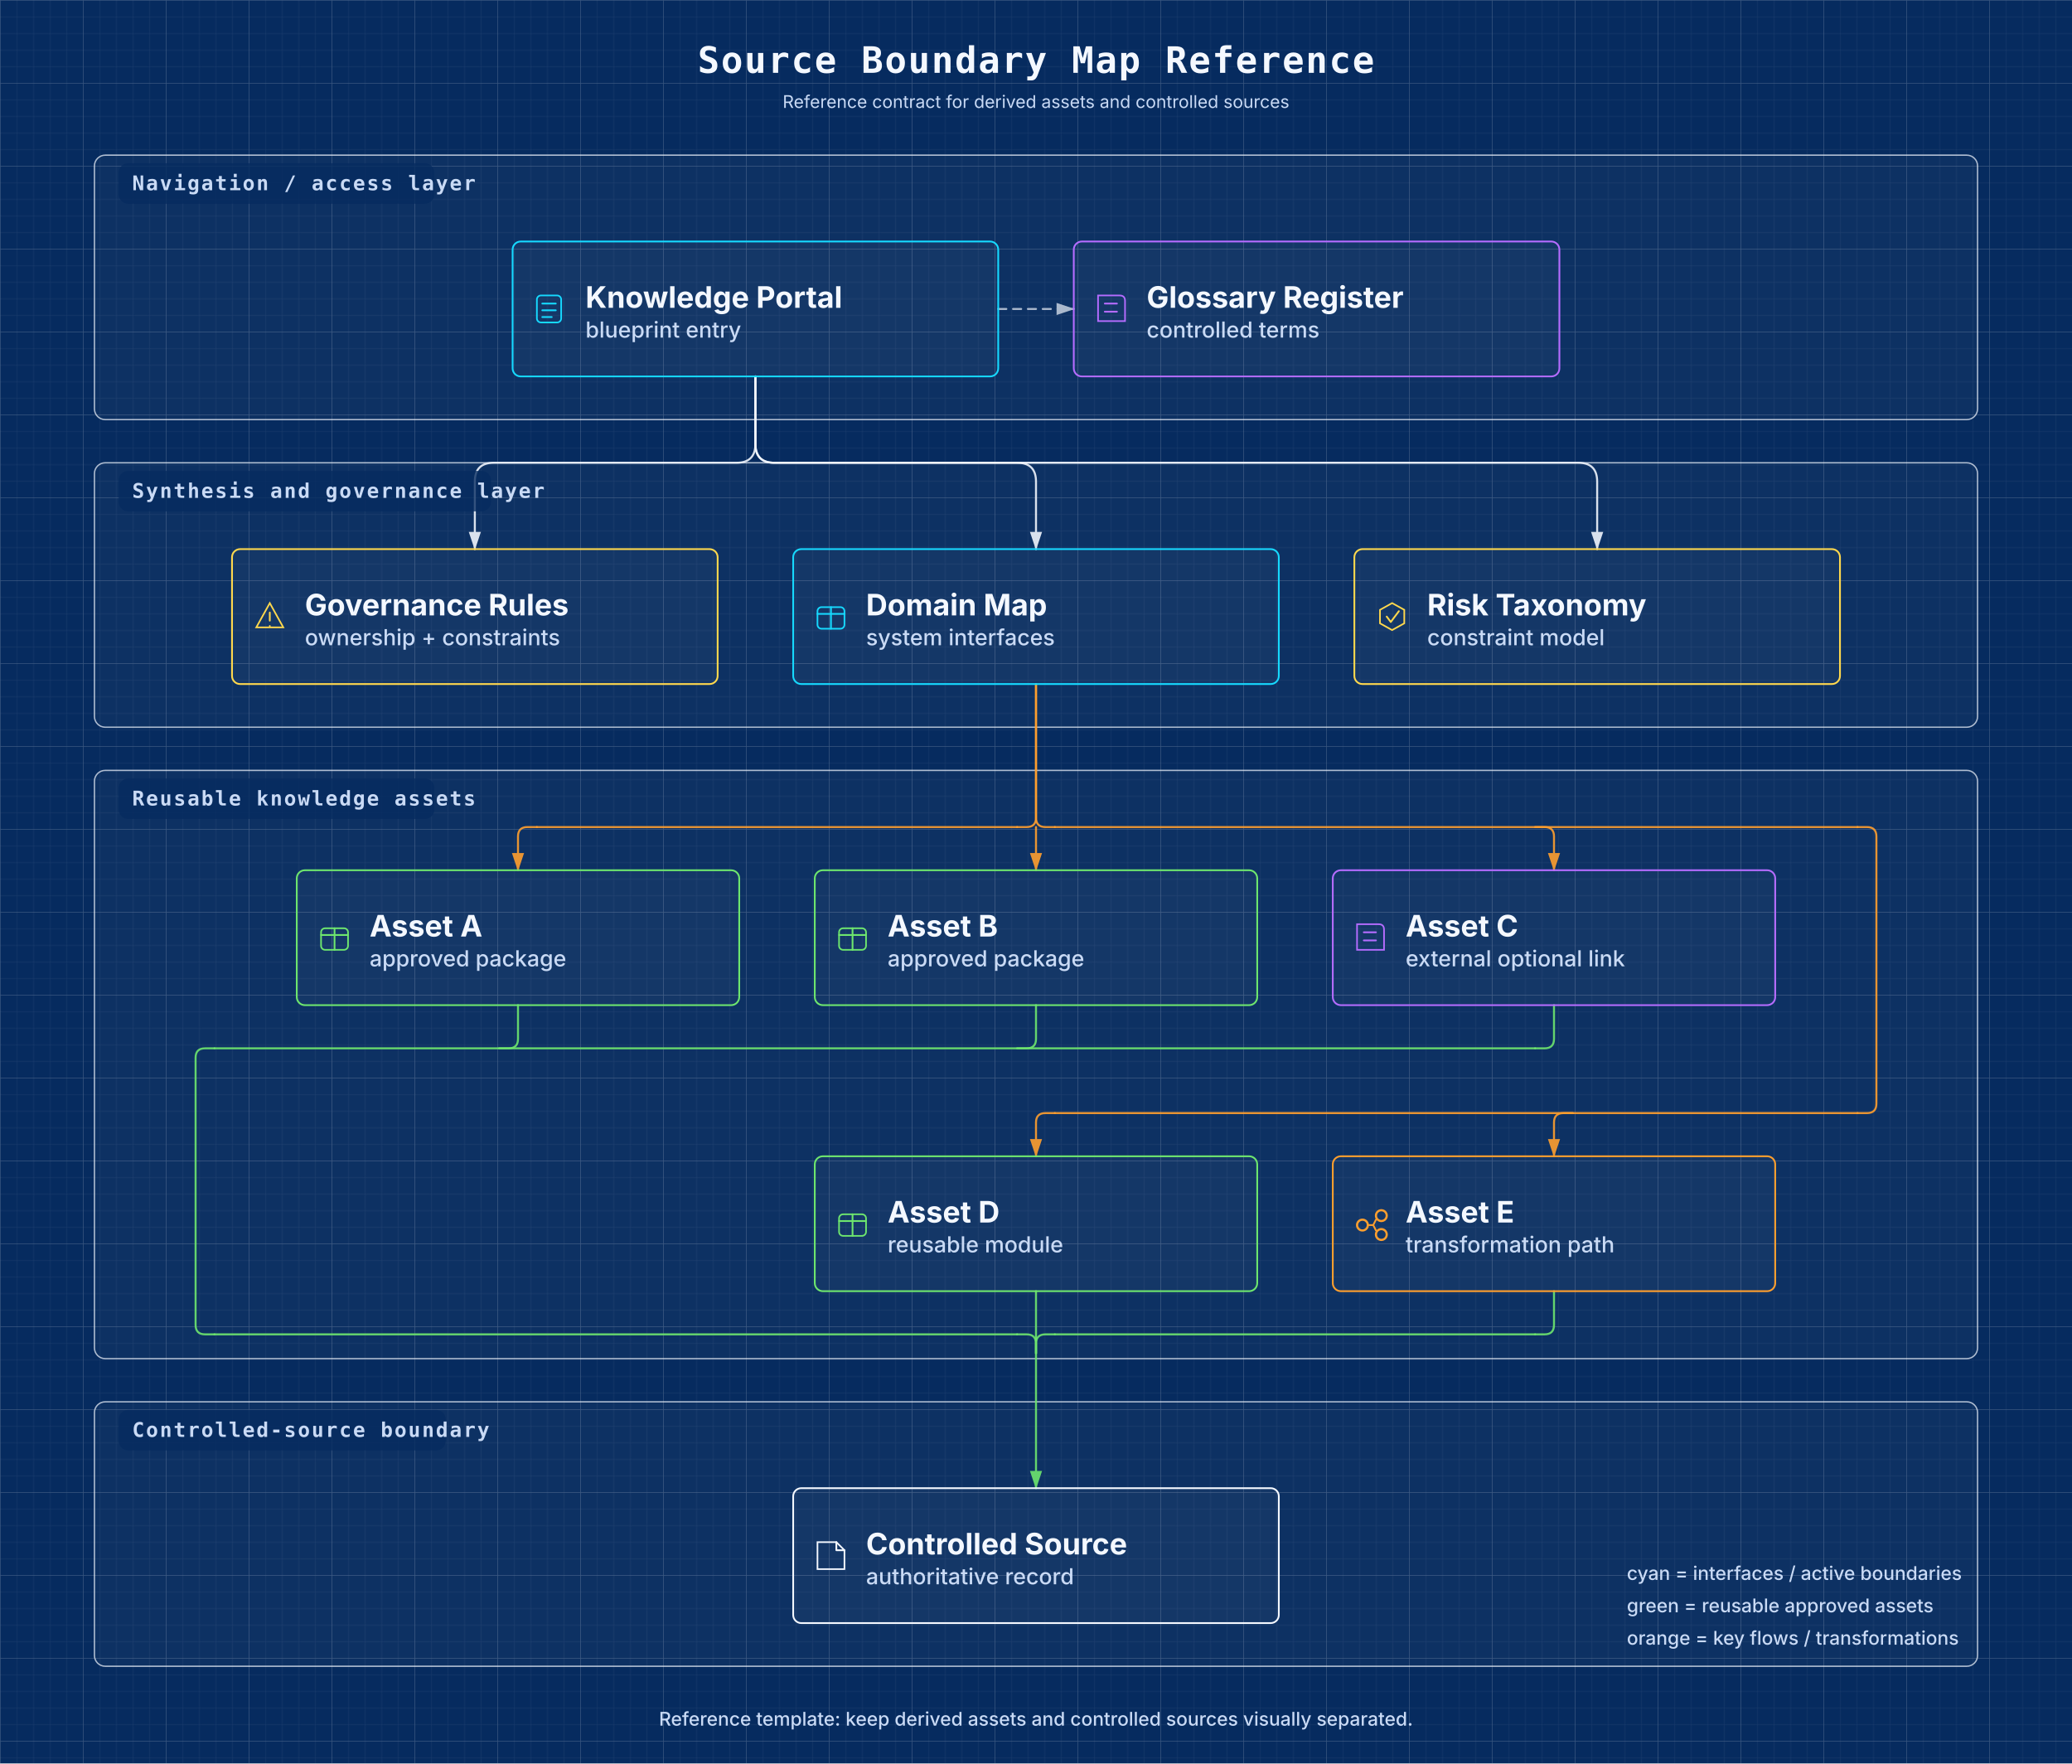
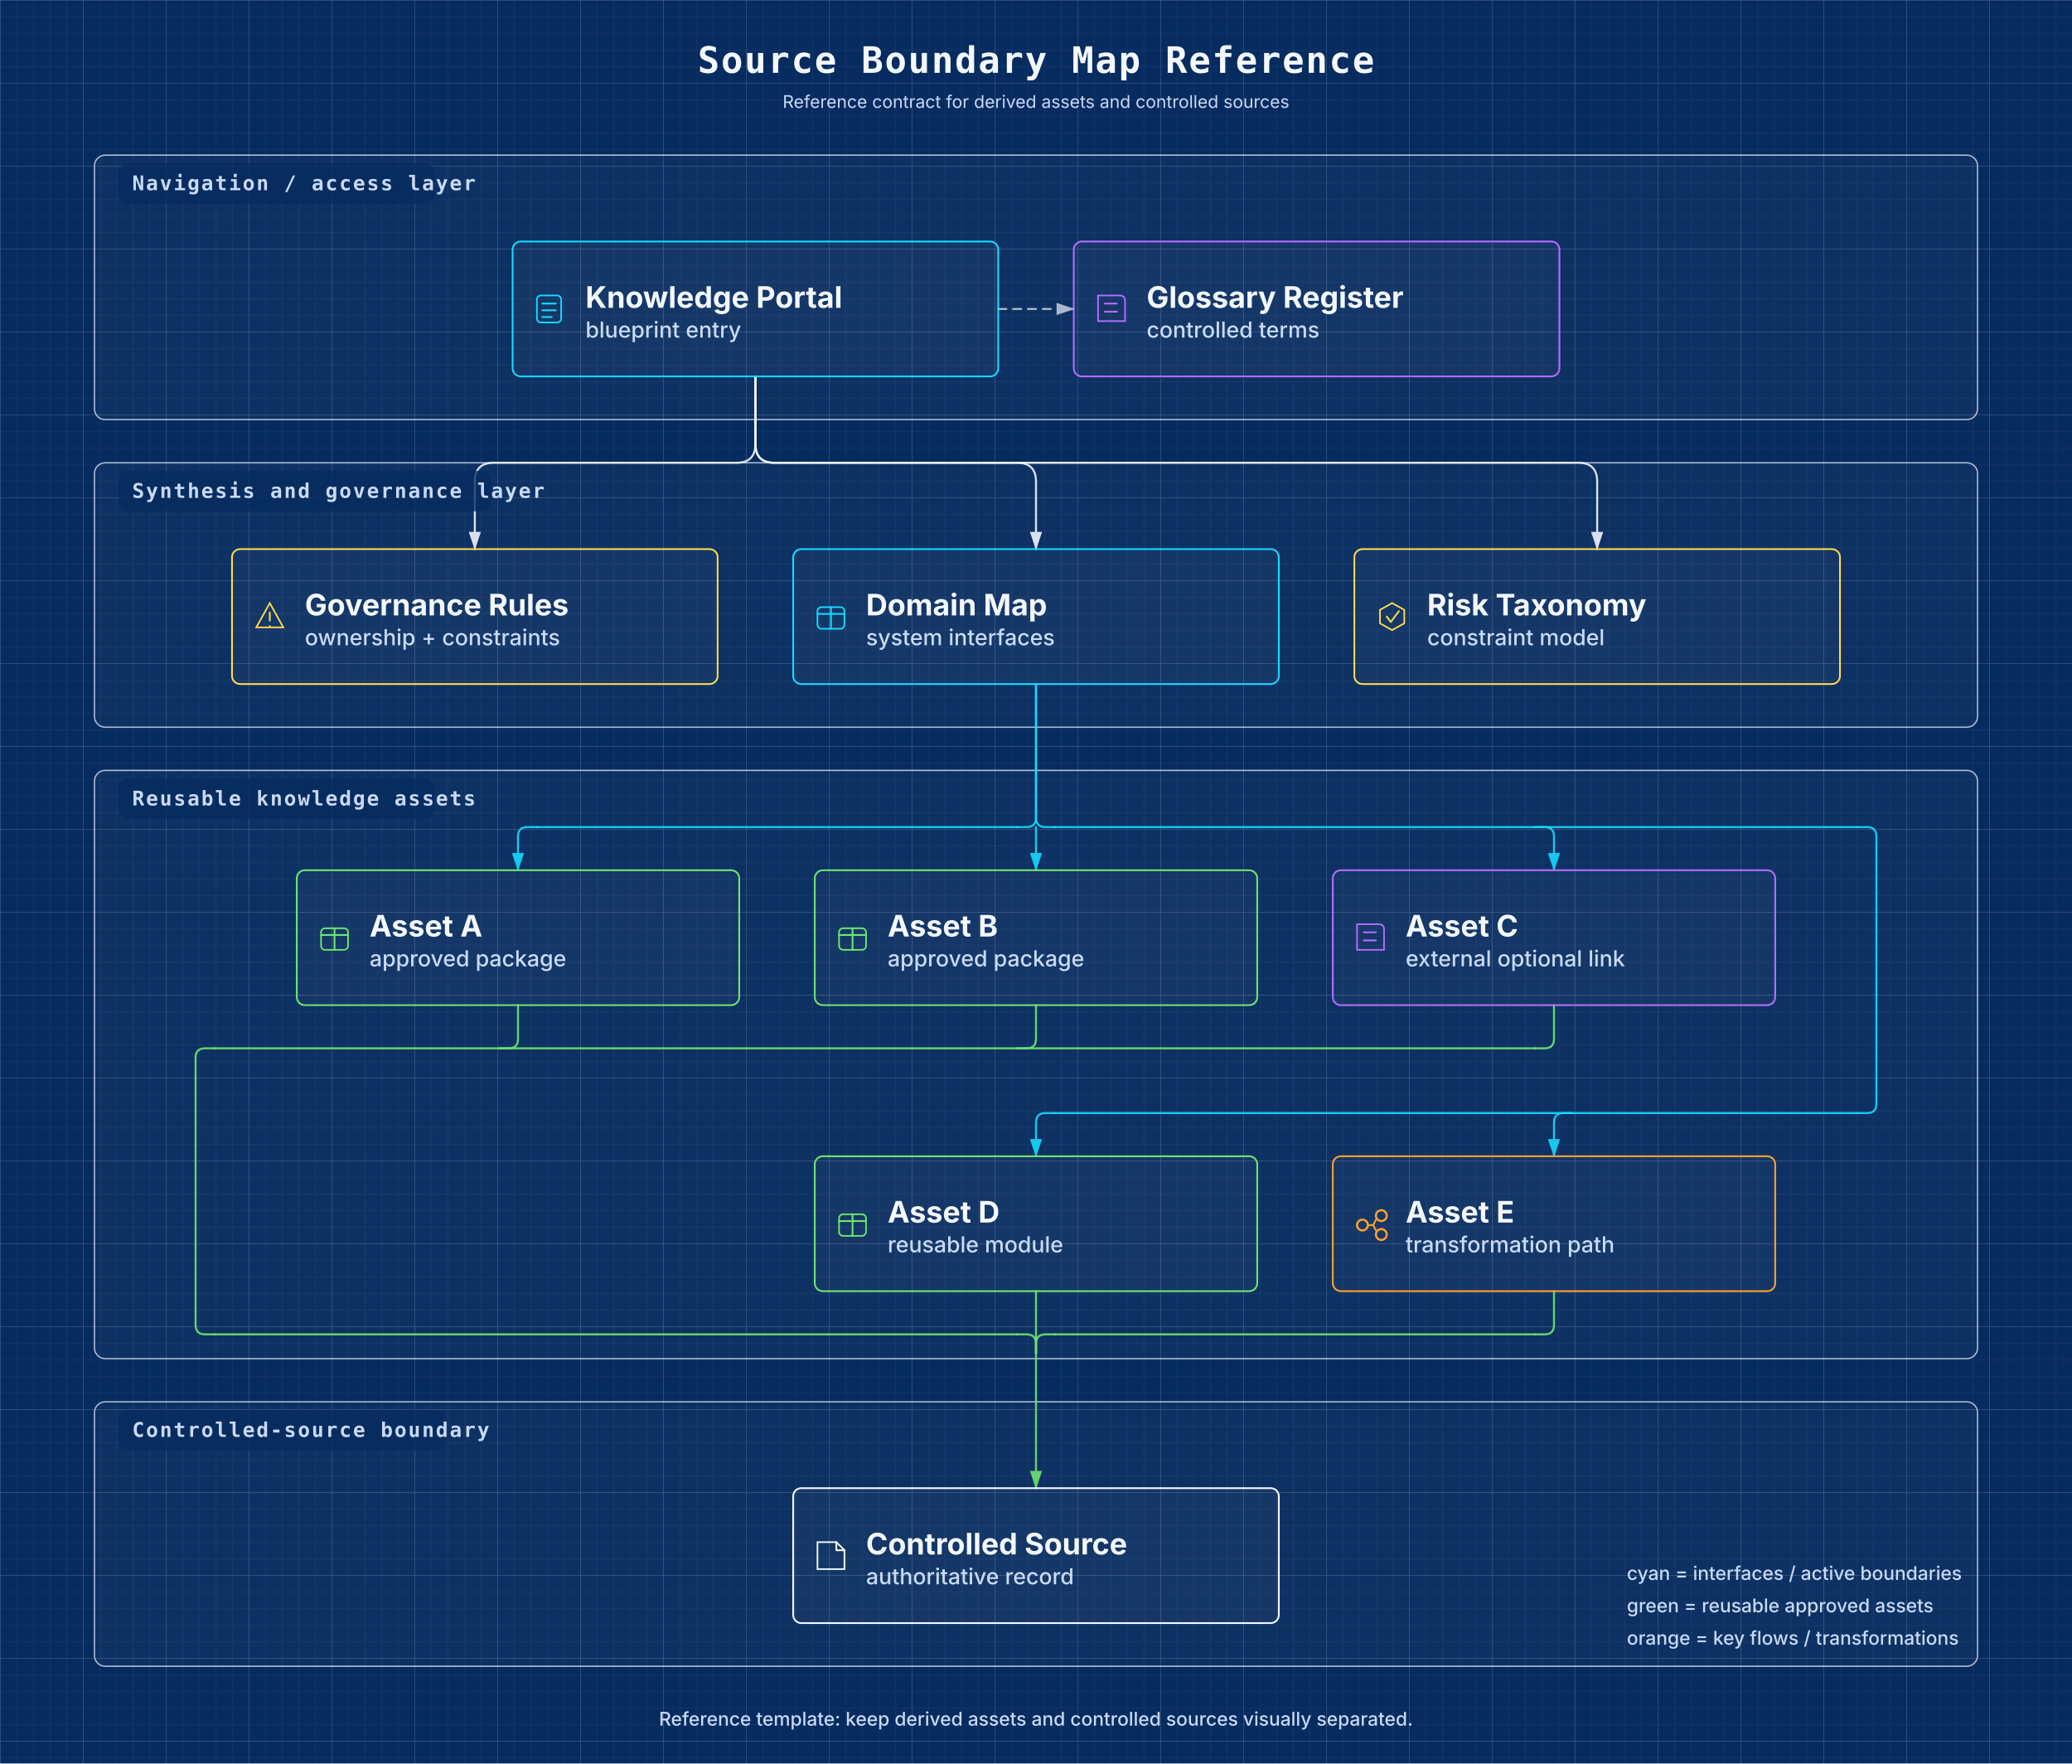
<svg xmlns="http://www.w3.org/2000/svg" width="1536" height="1307" viewBox="0 0 1536 1307" role="img" aria-label="Source Boundary Map Reference" data-style="accent-blueprint" data-diagram-type="source_boundary_map">
  <defs>
    <pattern id="blueprint-grid-small" width="12.29" height="12.29" patternUnits="userSpaceOnUse">
      <path d="M 12.29 0 H 0 V 12.29" fill="none" stroke="#FFFFFF" stroke-opacity="0.08" stroke-width="0.72" />
    </pattern>
    <pattern id="blueprint-grid" width="61.44" height="61.44" patternUnits="userSpaceOnUse">
      <rect width="61.44" height="61.44" fill="url(#blueprint-grid-small)" />
      <path d="M 61.44 0 H 0 V 61.44" fill="none" stroke="#FFFFFF" stroke-opacity="0.14" stroke-width="1.02" />
    </pattern>
    <marker id="arrow" markerWidth="10" markerHeight="10" refX="8.5" refY="3" orient="auto" markerUnits="strokeWidth">
      <path d="M0,0 L0,6 L9,3 z" fill="context-stroke" />
    </marker>
    <marker id="arrow-fanout" markerWidth="10" markerHeight="10" refX="8.5" refY="3" orient="auto" markerUnits="strokeWidth">
      <path d="M0,0 L0,6 L9,3 z" fill="context-stroke" />
    </marker>
    <marker id="arrow-fanin" markerWidth="10" markerHeight="10" refX="8.5" refY="3" orient="auto" markerUnits="strokeWidth">
      <path d="M0,0 L0,6 L9,3 z" fill="context-stroke" />
    </marker>
    <style>
    [data-style="accent-blueprint"] .title{font:700 27px IBM Plex Mono,JetBrains Mono,Consolas,monospace;fill:#F4F8FF;letter-spacing:.04em;text-transform:uppercase}
    [data-style="accent-blueprint"] .subtitle{font:400 13px IBM Plex Sans,Inter,Roboto Condensed,DIN,Segoe UI,Aptos,Arial,sans-serif;fill:#C9DAF5}
    [data-style="accent-blueprint"] .group-label{font:700 15px IBM Plex Mono,JetBrains Mono,Consolas,monospace;fill:#C9DAF5;letter-spacing:.08em;text-transform:uppercase}
    [data-style="accent-blueprint"] .card-title{font:700 17px IBM Plex Sans,Inter,Roboto Condensed,DIN,Segoe UI,Aptos,Arial,sans-serif;fill:#F4F8FF}
    [data-style="accent-blueprint"] .card-sub{font:500 13px IBM Plex Sans,Inter,Roboto Condensed,DIN,Segoe UI,Aptos,Arial,sans-serif;fill:#C9DAF5}
    [data-style="accent-blueprint"] .edge{fill:none;stroke:#F4F8FF;stroke-width:1.5;stroke-linecap:round;stroke-linejoin:round;opacity:0.88}
    [data-style="accent-blueprint"] .fanout{stroke:#FF9F2E;opacity:0.9}
    [data-style="accent-blueprint"] .fanin{stroke:#6EE66E;opacity:0.9}
    [data-style="accent-blueprint"] .route-shared{marker-end:none}
    [data-style="accent-blueprint"] .edge-dashed{stroke-dasharray:6 5;opacity:0.68}
    [data-style="accent-blueprint"] .note{font:500 14px IBM Plex Sans,Inter,Roboto Condensed,DIN,Segoe UI,Aptos,Arial,sans-serif;fill:#C9DAF5}
    [data-style="accent-blueprint"] .mono{font-family:IBM Plex Mono,JetBrains Mono,Consolas,monospace}
    [data-style="accent-blueprint"] .table-header{font:700 15.5px IBM Plex Mono,JetBrains Mono,Consolas,monospace;fill:#F4F8FF;letter-spacing:.08em;text-transform:uppercase}
    [data-style="accent-blueprint"] .table-cell{font:500 17px IBM Plex Sans,Inter,Roboto Condensed,DIN,Segoe UI,Aptos,Arial,sans-serif;fill:#F4F8FF}
    [data-style="accent-blueprint"] .table-cell-secondary{font:500 17px IBM Plex Sans,Inter,Roboto Condensed,DIN,Segoe UI,Aptos,Arial,sans-serif;fill:#C9DAF5}
    [data-style="accent-blueprint"] .info-panel-title{font:700 15px IBM Plex Mono,JetBrains Mono,Consolas,monospace;fill:#F4F8FF;letter-spacing:.08em;text-transform:uppercase}
    [data-style="accent-blueprint"] .info-panel-item{font:500 14px IBM Plex Sans,Inter,Roboto Condensed,DIN,Segoe UI,Aptos,Arial,sans-serif;fill:#C9DAF5}
    [data-style="accent-blueprint"] .tree-level-label{font:700 15px IBM Plex Mono,JetBrains Mono,Consolas,monospace;fill:#C9DAF5;letter-spacing:.08em;text-transform:uppercase}
    [data-style="accent-blueprint"] .hub-label{font:700 15px IBM Plex Mono,JetBrains Mono,Consolas,monospace;fill:#C9DAF5;letter-spacing:.08em;text-transform:uppercase}
    [data-style="accent-blueprint"] .icon-line{fill:none;stroke-width:1.3;stroke-linecap:round;stroke-linejoin:round}
  </style>
  </defs>
  <rect x="0" y="0" width="1536" height="1307" rx="0" fill="#062B5F" />
  <rect x="0" y="0" width="1536" height="1307" rx="0" fill="url(#blueprint-grid)" opacity="1" />
  <text x="768.0" y="54" text-anchor="middle" class="title">Source Boundary Map Reference</text>
  <text x="768.0" y="80.0" text-anchor="middle" class="subtitle">Reference contract for derived assets and controlled sources</text>
  <rect x="70" y="115" width="1396" height="196" class="group-panel" rx="8" fill="#FFFFFF" fill-opacity="0.03" stroke="#F4F8FF" stroke-opacity="0.7" stroke-width="1" />
  <rect x="70" y="343" width="1396" height="196" class="group-panel" rx="8" fill="#FFFFFF" fill-opacity="0.03" stroke="#F4F8FF" stroke-opacity="0.7" stroke-width="1" />
  <rect x="70" y="571" width="1396" height="436" class="group-panel" rx="8" fill="#FFFFFF" fill-opacity="0.03" stroke="#F4F8FF" stroke-opacity="0.7" stroke-width="1" />
  <rect x="70" y="1039" width="1396" height="196" class="group-panel" rx="8" fill="#FFFFFF" fill-opacity="0.03" stroke="#F4F8FF" stroke-opacity="0.7" stroke-width="1" />
-   <path d="M 768.0 507.0 L 768.0 606.0 Q 768.0 613.0 761.0 613.0 L 754.0 613.0" class="edge fanout route-shared branch" />
-   <path d="M 768.0 507.0 L 768.0 606.0 Q 768.0 613.0 775.0 613.0 L 782.0 613.0" class="edge fanout route-shared branch" />
-   <path d="M 1377.0 613.0 L 1384.0 613.0 Q 1391.0 613.0 1391.0 620.0 L 1391.0 818.0 Q 1391.0 825.0 1384.0 825.0 L 1377.0 825.0" class="edge fanout route-shared trunk" />
-   <path d="M 398.0 613.0 L 754.0 613.0" class="edge fanout route-shared bus" />
-   <path d="M 782.0 613.0 L 1377.0 613.0" class="edge fanout route-shared bus" />
-   <path d="M 398.0 613.0 L 391.0 613.0 Q 384.0 613.0 384.0 620.0 L 384.0 645.0" class="edge fanout terminal" marker-end="url(#arrow-fanout)" />
-   <path d="M 768.0 613.0 L 768.0 645.0" class="edge fanout terminal" marker-end="url(#arrow-fanout)" />
-   <path d="M 1138.0 613.0 L 1145.0 613.0 Q 1152.0 613.0 1152.0 620.0 L 1152.0 645.0" class="edge fanout terminal" marker-end="url(#arrow-fanout)" />
-   <path d="M 782.0 825.0 L 1377.0 825.0" class="edge fanout route-shared bus" />
-   <path d="M 782.0 825.0 L 775.0 825.0 Q 768.0 825.0 768.0 832.0 L 768.0 857.0" class="edge fanout terminal" marker-end="url(#arrow-fanout)" />
-   <path d="M 1166.0 825.0 L 1159.0 825.0 Q 1152.0 825.0 1152.0 832.0 L 1152.0 857.0" class="edge fanout terminal" marker-end="url(#arrow-fanout)" />
-   <path d="M 159.0 777.0 L 152.0 777.0 Q 145.0 777.0 145.0 784.0 L 145.0 982.0 Q 145.0 989.0 152.0 989.0 L 159.0 989.0" class="edge fanin route-shared trunk" />
-   <path d="M 384.0 745.0 L 384.0 770.0 Q 384.0 777.0 377.0 777.0 L 370.0 777.0" class="edge fanin route-shared branch" />
-   <path d="M 768.0 745.0 L 768.0 770.0 Q 768.0 777.0 761.0 777.0 L 754.0 777.0" class="edge fanin route-shared branch" />
-   <path d="M 1152.0 745.0 L 1152.0 770.0 Q 1152.0 777.0 1145.0 777.0 L 1138.0 777.0" class="edge fanin route-shared branch" />
-   <path d="M 159.0 777.0 L 1138.0 777.0" class="edge fanin route-shared bus" />
-   <path d="M 1152.0 957.0 L 1152.0 982.0 Q 1152.0 989.0 1145.0 989.0 L 1138.0 989.0" class="edge fanin route-shared branch" />
-   <path d="M 159.0 989.0 L 754.0 989.0" class="edge fanin route-shared bus" />
-   <path d="M 782.0 989.0 L 1138.0 989.0" class="edge fanin route-shared bus" />
-   <path d="M 754.0 989.0 L 761.0 989.0 Q 768.0 989.0 768.0 996.0 L 768.0 1003.0" class="edge fanin route-shared merge" />
-   <path d="M 782.0 989.0 L 775.0 989.0 Q 768.0 989.0 768.0 996.0 L 768.0 1003.0" class="edge fanin route-shared merge" />
-   <path d="M 768.0 957.0 L 768.0 1103.0" class="edge fanin terminal" marker-end="url(#arrow-fanin)" />
+   <path d="M 768.0 507.0 L 768.0 606.0 Q 768.0 613.0 761.0 613.0 L 754.0 613.0" class="edge fanout route-shared branch" style="stroke:#16D9FF" data-route-family="1" data-route-color="#16D9FF" />
+   <path d="M 768.0 507.0 L 768.0 606.0 Q 768.0 613.0 775.0 613.0 L 782.0 613.0" class="edge fanout route-shared branch" style="stroke:#16D9FF" data-route-family="1" data-route-color="#16D9FF" />
+   <path d="M 1377.0 613.0 L 1384.0 613.0 Q 1391.0 613.0 1391.0 620.0 L 1391.0 818.0 Q 1391.0 825.0 1384.0 825.0 L 1377.0 825.0" class="edge fanout route-shared trunk" style="stroke:#16D9FF" data-route-family="1" data-route-color="#16D9FF" />
+   <path d="M 398.0 613.0 L 754.0 613.0" class="edge fanout route-shared bus" style="stroke:#16D9FF" data-route-family="1" data-route-color="#16D9FF" />
+   <path d="M 782.0 613.0 L 1377.0 613.0" class="edge fanout route-shared bus" style="stroke:#16D9FF" data-route-family="1" data-route-color="#16D9FF" />
+   <path d="M 398.0 613.0 L 391.0 613.0 Q 384.0 613.0 384.0 620.0 L 384.0 645.0" class="edge fanout terminal" marker-end="url(#arrow-fanout)" style="stroke:#16D9FF" data-route-family="1" data-route-color="#16D9FF" />
+   <path d="M 768.0 613.0 L 768.0 645.0" class="edge fanout terminal" marker-end="url(#arrow-fanout)" style="stroke:#16D9FF" data-route-family="1" data-route-color="#16D9FF" />
+   <path d="M 1138.0 613.0 L 1145.0 613.0 Q 1152.0 613.0 1152.0 620.0 L 1152.0 645.0" class="edge fanout terminal" marker-end="url(#arrow-fanout)" style="stroke:#16D9FF" data-route-family="1" data-route-color="#16D9FF" />
+   <path d="M 782.0 825.0 L 1377.0 825.0" class="edge fanout route-shared bus" style="stroke:#16D9FF" data-route-family="1" data-route-color="#16D9FF" />
+   <path d="M 782.0 825.0 L 775.0 825.0 Q 768.0 825.0 768.0 832.0 L 768.0 857.0" class="edge fanout terminal" marker-end="url(#arrow-fanout)" style="stroke:#16D9FF" data-route-family="1" data-route-color="#16D9FF" />
+   <path d="M 1166.0 825.0 L 1159.0 825.0 Q 1152.0 825.0 1152.0 832.0 L 1152.0 857.0" class="edge fanout terminal" marker-end="url(#arrow-fanout)" style="stroke:#16D9FF" data-route-family="1" data-route-color="#16D9FF" />
+   <path d="M 159.0 777.0 L 152.0 777.0 Q 145.0 777.0 145.0 784.0 L 145.0 982.0 Q 145.0 989.0 152.0 989.0 L 159.0 989.0" class="edge fanin route-shared trunk" style="stroke:#6EE66E" data-route-family="0" data-route-color="#6EE66E" />
+   <path d="M 384.0 745.0 L 384.0 770.0 Q 384.0 777.0 377.0 777.0 L 370.0 777.0" class="edge fanin route-shared branch" style="stroke:#6EE66E" data-route-family="0" data-route-color="#6EE66E" />
+   <path d="M 768.0 745.0 L 768.0 770.0 Q 768.0 777.0 761.0 777.0 L 754.0 777.0" class="edge fanin route-shared branch" style="stroke:#6EE66E" data-route-family="0" data-route-color="#6EE66E" />
+   <path d="M 1152.0 745.0 L 1152.0 770.0 Q 1152.0 777.0 1145.0 777.0 L 1138.0 777.0" class="edge fanin route-shared branch" style="stroke:#6EE66E" data-route-family="0" data-route-color="#6EE66E" />
+   <path d="M 159.0 777.0 L 1138.0 777.0" class="edge fanin route-shared bus" style="stroke:#6EE66E" data-route-family="0" data-route-color="#6EE66E" />
+   <path d="M 1152.0 957.0 L 1152.0 982.0 Q 1152.0 989.0 1145.0 989.0 L 1138.0 989.0" class="edge fanin route-shared branch" style="stroke:#6EE66E" data-route-family="0" data-route-color="#6EE66E" />
+   <path d="M 159.0 989.0 L 754.0 989.0" class="edge fanin route-shared bus" style="stroke:#6EE66E" data-route-family="0" data-route-color="#6EE66E" />
+   <path d="M 782.0 989.0 L 1138.0 989.0" class="edge fanin route-shared bus" style="stroke:#6EE66E" data-route-family="0" data-route-color="#6EE66E" />
+   <path d="M 754.0 989.0 L 761.0 989.0 Q 768.0 989.0 768.0 996.0 L 768.0 1003.0" class="edge fanin route-shared merge" style="stroke:#6EE66E" data-route-family="0" data-route-color="#6EE66E" />
+   <path d="M 782.0 989.0 L 775.0 989.0 Q 768.0 989.0 768.0 996.0 L 768.0 1003.0" class="edge fanin route-shared merge" style="stroke:#6EE66E" data-route-family="0" data-route-color="#6EE66E" />
+   <path d="M 768.0 957.0 L 768.0 1103.0" class="edge fanin terminal" marker-end="url(#arrow-fanin)" style="stroke:#6EE66E" data-route-family="0" data-route-color="#6EE66E" />
  <path d="M 740.0 229.0 L 796.0 229.0" class="edge edge-dashed" marker-end="url(#arrow)" />
  <path d="M 560.0 279 L 560.0 329.0 Q 560.0 343.0 546.0 343.0 L 366.0 343.0 Q 352.0 343.0 352.0 357.0 L 352.0 407" class="edge" marker-end="url(#arrow)" />
  <path d="M 560.0 279 L 560.0 329.0 Q 560.0 343.0 574.0 343.0 L 754.0 343.0 Q 768.0 343.0 768.0 357.0 L 768.0 407" class="edge" marker-end="url(#arrow)" />
  <path d="M 560.0 279 L 560.0 329.0 Q 560.0 343.0 574.0 343.0 L 1170.0 343.0 Q 1184.0 343.0 1184.0 357.0 L 1184.0 407" class="edge" marker-end="url(#arrow)" />
  <g class="group-label-wrap">
    <rect x="88" y="121" width="234.0" height="30" rx="7" fill="#062B5F" fill-opacity="0.78" />
    <text x="98" y="141" class="group-label">Navigation / access layer</text>
  </g>
  <g class="group-label-wrap">
    <rect x="88" y="349" width="276.0" height="30" rx="7" fill="#062B5F" fill-opacity="0.78" />
    <text x="98" y="369" class="group-label">Synthesis and governance layer</text>
  </g>
  <g class="group-label-wrap">
    <rect x="88" y="577" width="234.0" height="30" rx="7" fill="#062B5F" fill-opacity="0.78" />
    <text x="98" y="597" class="group-label">Reusable knowledge assets</text>
  </g>
  <g class="group-label-wrap">
    <rect x="88" y="1045" width="242.4" height="30" rx="7" fill="#062B5F" fill-opacity="0.78" />
    <text x="98" y="1065" class="group-label">Controlled-source boundary</text>
  </g>
  <g id="node-portal" class="card node-card">
    <rect x="380.0" y="179" width="360" height="100" rx="6" fill="#FFFFFF" fill-opacity="0.03" stroke="#16D9FF" stroke-width="1.3" />
    <rect x="398.0" y="219.0" width="18" height="20" rx="3" fill="none" stroke="#16D9FF" stroke-width="1.2" />
    <path d="M402.0,225.0 H412.0 M402.0,230.0 H412.0 M402.0,235.0 H409.0" class="icon-line" stroke="#16D9FF" />
    <text x="434.0" y="228.135" text-anchor="start" class="card-title" style="font-size:22px">Knowledge Portal</text>
    <text x="434.0" y="250.243" text-anchor="start" class="card-sub" style="font-size:16.4px">blueprint entry</text>
  </g>
  <g id="node-glossary" class="card node-card">
    <rect x="796.0" y="179" width="360" height="100" rx="6" fill="#FFFFFF" fill-opacity="0.03" stroke="#B56CFF" stroke-width="1.3" />
    <path d="M814.0,219.0 H830.0 Q834.0,219.0 834.0,223.0 V238.0 H814.0 Z" fill="none" stroke="#B56CFF" stroke-width="1.2" />
    <path d="M819.0,225.0 H828.0 M819.0,231.0 H828.0" class="icon-line" stroke="#B56CFF" />
    <text x="850.0" y="228.135" text-anchor="start" class="card-title" style="font-size:22px">Glossary Register</text>
    <text x="850.0" y="250.243" text-anchor="start" class="card-sub" style="font-size:16.4px">controlled terms</text>
  </g>
  <g id="node-rules" class="card node-card">
    <rect x="172.0" y="407" width="360" height="100" rx="6" fill="#FFFFFF" fill-opacity="0.03" stroke="#FFD84D" stroke-width="1.3" />
    <path d="M200.0,447.0 L210.0,465.0 H190.0 Z" fill="none" stroke="#FFD84D" stroke-width="1.2" />
    <path d="M200.0,454.0 V460.0 M200.0,464.0 V464.0" class="icon-line" stroke="#FFD84D" />
    <text x="226.0" y="456.135" text-anchor="start" class="card-title" style="font-size:22px">Governance Rules</text>
    <text x="226.0" y="478.243" text-anchor="start" class="card-sub" style="font-size:16.4px">ownership + constraints</text>
  </g>
  <g id="node-domain_map" class="card node-card">
    <rect x="588.0" y="407" width="360" height="100" rx="6" fill="#FFFFFF" fill-opacity="0.03" stroke="#16D9FF" stroke-width="1.3" />
    <rect x="606.0" y="450.0" width="20" height="16" rx="3" fill="none" stroke="#16D9FF" stroke-width="1.2" />
    <path d="M606.0,455.0 H626.0 M616.0,450.0 V466.0" class="icon-line" stroke="#16D9FF" />
    <text x="642.0" y="456.135" text-anchor="start" class="card-title" style="font-size:22px">Domain Map</text>
    <text x="642.0" y="478.243" text-anchor="start" class="card-sub" style="font-size:16.4px">system interfaces</text>
  </g>
  <g id="node-risk" class="card node-card">
    <rect x="1004.0" y="407" width="360" height="100" rx="6" fill="#FFFFFF" fill-opacity="0.03" stroke="#FFD84D" stroke-width="1.3" />
    <path d="M1032.0,447.0 L1041.0,452.0 V462.0 L1032.0,467.0 L1023.0,462.0 V452.0 Z" fill="none" stroke="#FFD84D" stroke-width="1.2" />
    <path d="M1028.0,457.0 L1031.0,461.0 L1037.0,453.0" class="icon-line" stroke="#FFD84D" />
    <text x="1058.0" y="456.135" text-anchor="start" class="card-title" style="font-size:22px">Risk Taxonomy</text>
    <text x="1058.0" y="478.243" text-anchor="start" class="card-sub" style="font-size:16.4px">constraint model</text>
  </g>
  <g id="node-asset_a" class="card node-card">
    <rect x="220.0" y="645" width="328.0" height="100" rx="6" fill="#FFFFFF" fill-opacity="0.03" stroke="#6EE66E" stroke-width="1.3" />
    <rect x="238.0" y="688.0" width="20" height="16" rx="3" fill="none" stroke="#6EE66E" stroke-width="1.2" />
    <path d="M238.0,693.0 H258.0 M248.0,688.0 V704.0" class="icon-line" stroke="#6EE66E" />
    <text x="274.0" y="694.135" text-anchor="start" class="card-title" style="font-size:22px">Asset A</text>
    <text x="274.0" y="716.243" text-anchor="start" class="card-sub" style="font-size:16.4px">approved package</text>
  </g>
  <g id="node-asset_b" class="card node-card">
    <rect x="604.0" y="645" width="328.0" height="100" rx="6" fill="#FFFFFF" fill-opacity="0.03" stroke="#6EE66E" stroke-width="1.3" />
    <rect x="622.0" y="688.0" width="20" height="16" rx="3" fill="none" stroke="#6EE66E" stroke-width="1.2" />
    <path d="M622.0,693.0 H642.0 M632.0,688.0 V704.0" class="icon-line" stroke="#6EE66E" />
    <text x="658.0" y="694.135" text-anchor="start" class="card-title" style="font-size:22px">Asset B</text>
    <text x="658.0" y="716.243" text-anchor="start" class="card-sub" style="font-size:16.4px">approved package</text>
  </g>
  <g id="node-asset_c" class="card node-card">
    <rect x="988.0" y="645" width="328.0" height="100" rx="6" fill="#FFFFFF" fill-opacity="0.03" stroke="#B56CFF" stroke-width="1.3" />
    <path d="M1006.0,685.0 H1022.0 Q1026.0,685.0 1026.0,689.0 V704.0 H1006.0 Z" fill="none" stroke="#B56CFF" stroke-width="1.2" />
    <path d="M1011.0,691.0 H1020.0 M1011.0,697.0 H1020.0" class="icon-line" stroke="#B56CFF" />
    <text x="1042.0" y="694.135" text-anchor="start" class="card-title" style="font-size:22px">Asset C</text>
    <text x="1042.0" y="716.243" text-anchor="start" class="card-sub" style="font-size:16.4px">external optional link</text>
  </g>
  <g id="node-asset_d" class="card node-card">
    <rect x="604.0" y="857" width="328.0" height="100" rx="6" fill="#FFFFFF" fill-opacity="0.03" stroke="#6EE66E" stroke-width="1.3" />
    <rect x="622.0" y="900.0" width="20" height="16" rx="3" fill="none" stroke="#6EE66E" stroke-width="1.2" />
    <path d="M622.0,905.0 H642.0 M632.0,900.0 V916.0" class="icon-line" stroke="#6EE66E" />
    <text x="658.0" y="906.135" text-anchor="start" class="card-title" style="font-size:22px">Asset D</text>
    <text x="658.0" y="928.243" text-anchor="start" class="card-sub" style="font-size:16.4px">reusable module</text>
  </g>
  <g id="node-asset_e" class="card node-card">
    <rect x="988.0" y="857" width="328.0" height="100" rx="6" fill="#FFFFFF" fill-opacity="0.03" stroke="#FF9F2E" stroke-width="1.3" />
    <circle cx="1010.0" cy="908.0" r="4" fill="none" stroke="#FF9F2E" stroke-width="1.6" />
    <circle cx="1024.0" cy="901.0" r="4" fill="none" stroke="#FF9F2E" stroke-width="1.6" />
    <circle cx="1024.0" cy="915.0" r="4" fill="none" stroke="#FF9F2E" stroke-width="1.6" />
    <path d="M1014.0,908.0 H1018.0 M1020.0,904.0 L1018.0,908.0 L1020.0,912.0" class="icon-line" stroke="#FF9F2E" />
    <text x="1042.0" y="906.135" text-anchor="start" class="card-title" style="font-size:22px">Asset E</text>
    <text x="1042.0" y="928.243" text-anchor="start" class="card-sub" style="font-size:16.4px">transformation path</text>
  </g>
  <g id="node-controlled_source" class="card node-card">
    <rect x="588.0" y="1103" width="360" height="100" rx="6" fill="#FFFFFF" fill-opacity="0.03" stroke="#F4F8FF" stroke-width="1.3" />
    <path d="M606.0,1143.0 H620.0 L626.0,1149.0 V1163.0 H606.0 Z" fill="none" stroke="#F4F8FF" stroke-width="1.2" />
    <path d="M620.0,1143.0 V1149.0 H626.0" class="icon-line" stroke="#F4F8FF" />
    <text x="642.0" y="1152.135" text-anchor="start" class="card-title" style="font-size:22px">Controlled Source</text>
    <text x="642.0" y="1174.243" text-anchor="start" class="card-sub" style="font-size:16.4px">authoritative record</text>
  </g>
  <text x="1206" y="1171" class="note legend-note" fill="#16D9FF">cyan = interfaces / active boundaries</text>
  <text x="1206" y="1195" class="note legend-note" fill="#6EE66E">green = reusable approved assets</text>
  <text x="1206" y="1219" class="note legend-note" fill="#FF9F2E">orange = key flows / transformations</text>
  <text x="768.0" y="1279" text-anchor="middle" class="note">Reference template: keep derived assets and controlled sources visually separated.</text>
</svg>
